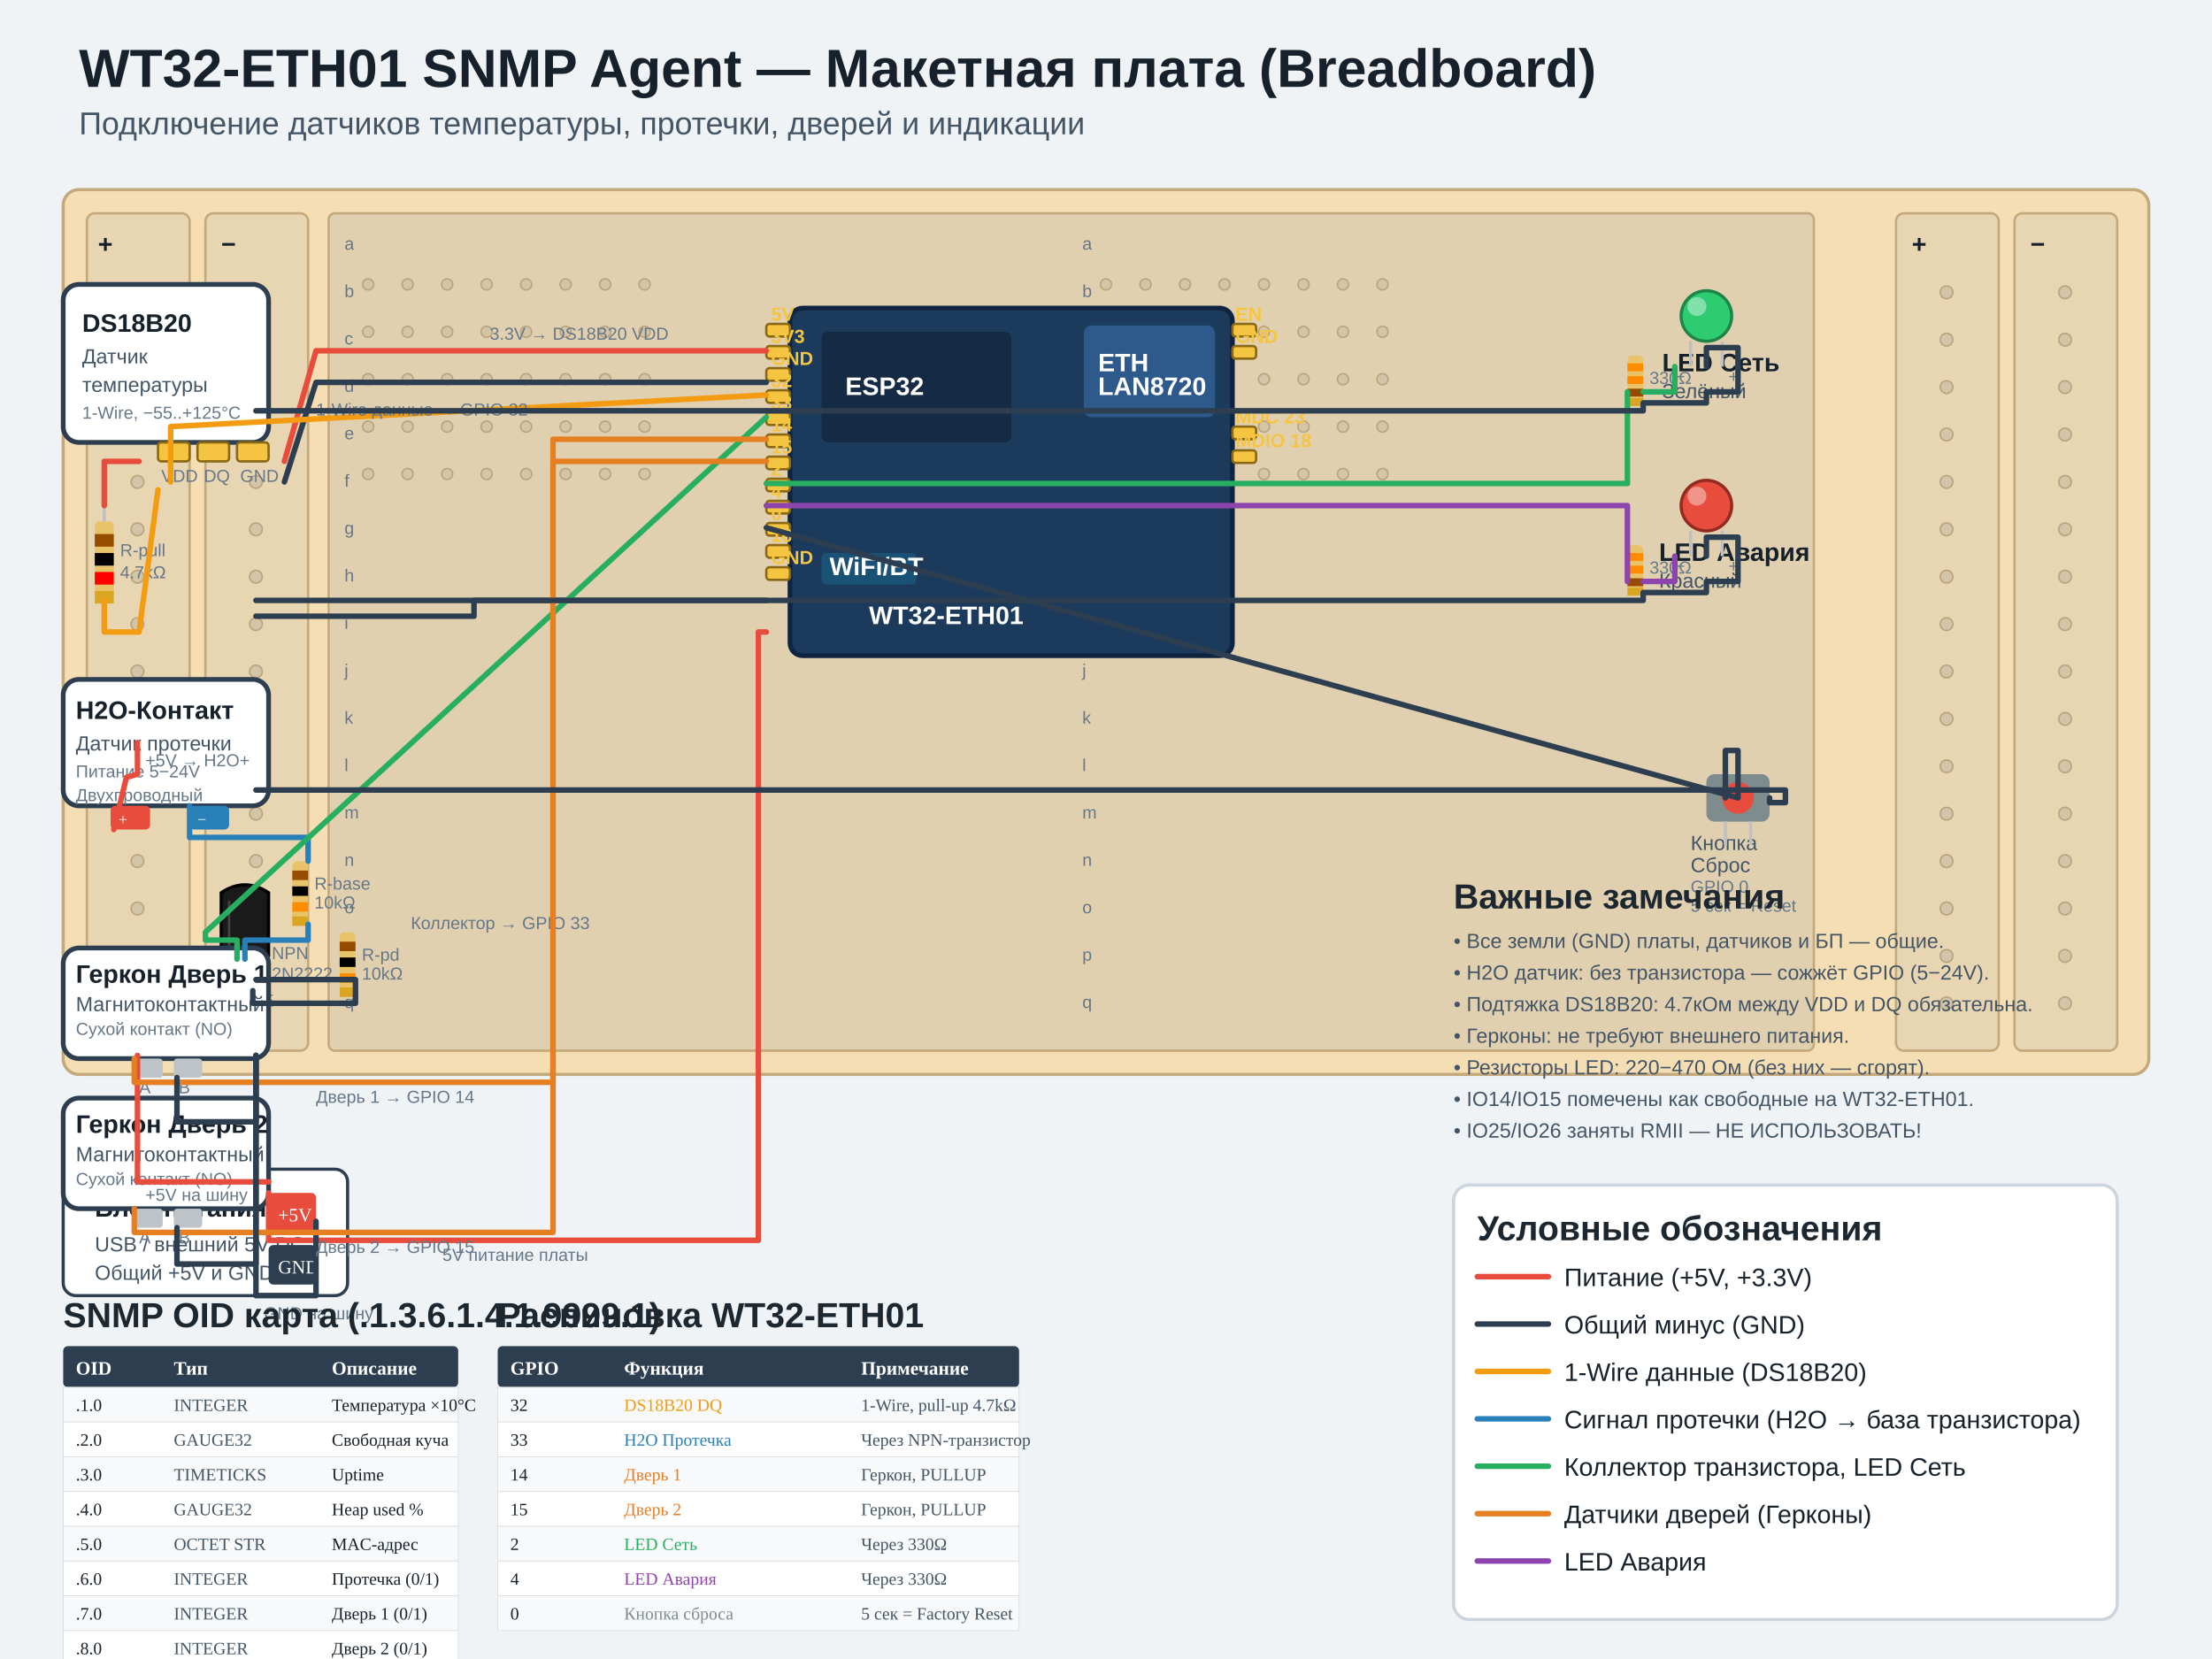
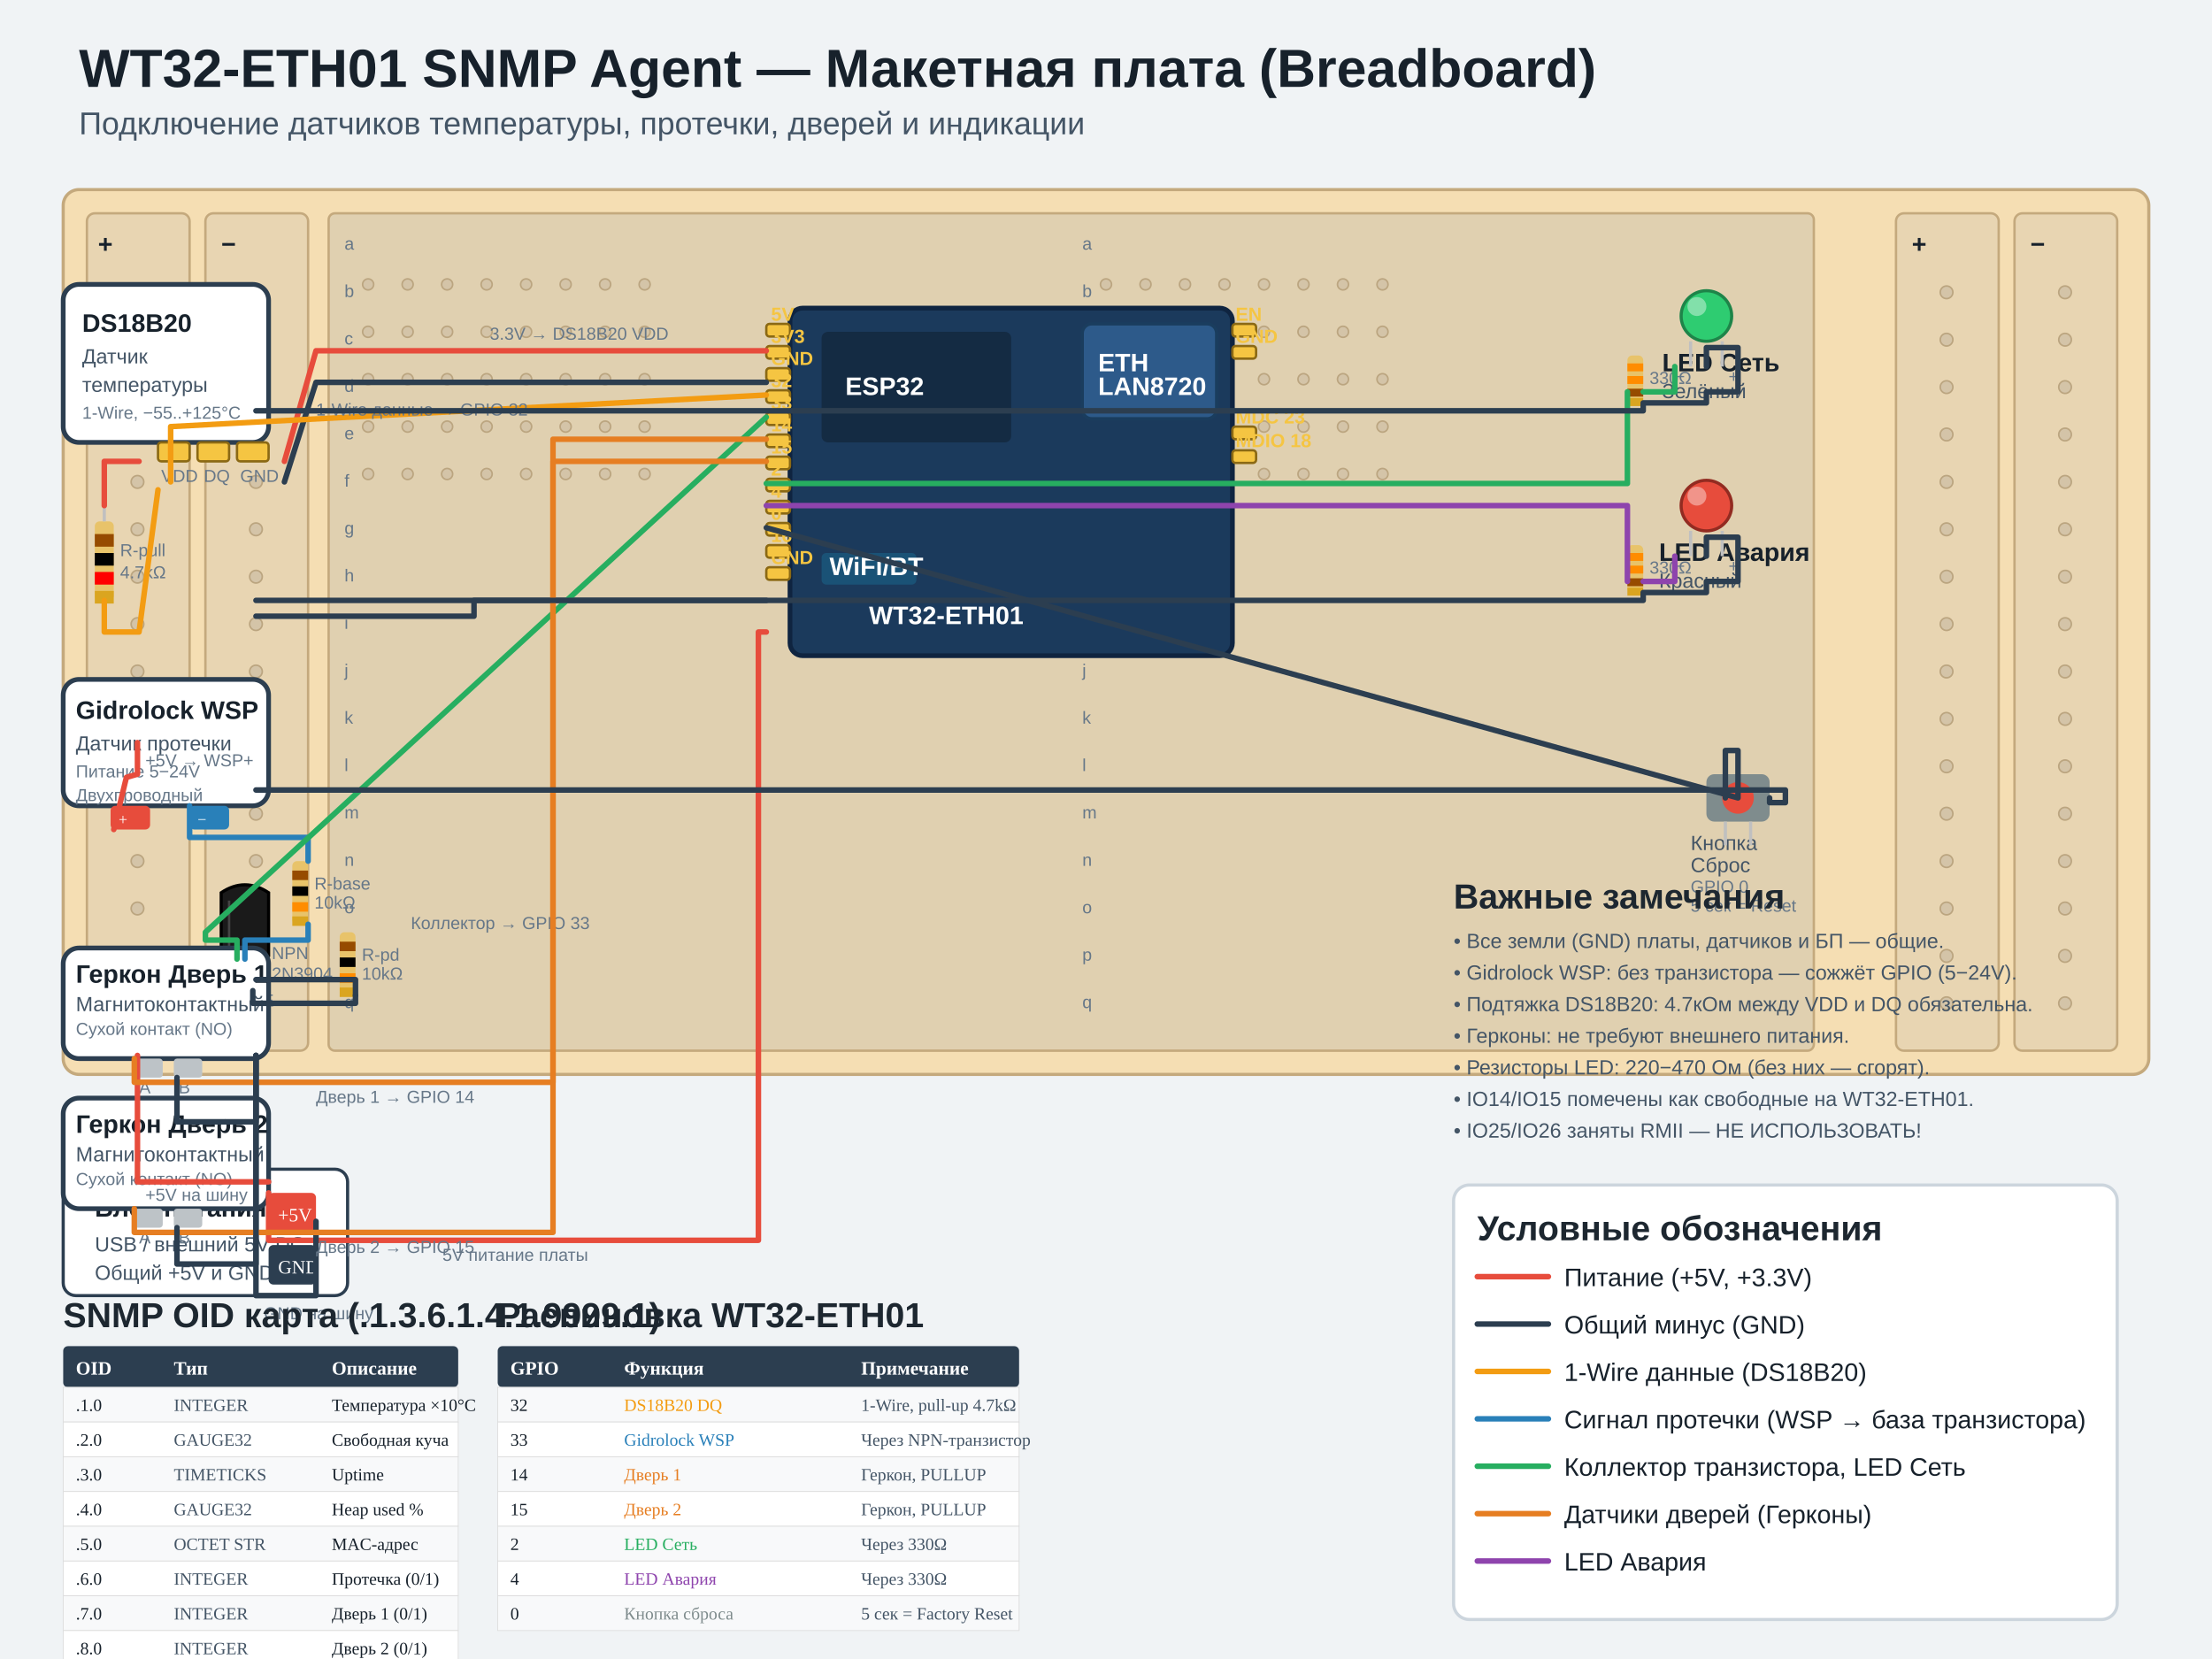
<svg xmlns="http://www.w3.org/2000/svg" width="1400" height="1050" viewBox="0 0 1400 1050">
  <defs>
    <style>
      .bg { fill: #f0f3f5; }
      .title { font: bold 34px Arial, sans-serif; fill: #17212b; }
      .subtitle { font: 20px Arial, sans-serif; fill: #445566; }
      .section-title { font: bold 22px Arial, sans-serif; fill: #1d2730; }

      /* Breadboard */
      .bb-base { fill: #f5deb3; stroke: #c4a97d; stroke-width: 2; }
      .bb-power-rail { fill: #e8d5b2; stroke: #c4a97d; stroke-width: 1.5; }
      .bb-row { fill: #f0e4c8; stroke: #ddd; stroke-width: 0.5; }
      .bb-hole { fill: #d4c4a8; stroke: #bba580; stroke-width: 1; }
      .bb-groove { fill: #e0d0b0; stroke: #c4a97d; stroke-width: 1.5; }

      /* Module WT32-ETH01 */
      .module-body { fill: #1b3a5c; stroke: #0f2440; stroke-width: 3; rx: 8; }
      .module-eth { fill: #2d5a8a; stroke: #1a3d5e; stroke-width: 2; }
      .module-pin { fill: #f5c542; stroke: #8b6914; stroke-width: 1.5; }
      .module-pin-label { font: bold 12px Arial, sans-serif; fill: #f5c542; }
      .module-label { font: bold 16px Arial, sans-serif; fill: #ffffff; }

      /* Components */
      .comp-body { fill: #2c3e50; stroke: #1a252f; stroke-width: 2.5; }
      .comp-body-blue { fill: #2471a3; stroke: #1a5276; stroke-width: 2.5; }
      .comp-body-green { fill: #1e8449; stroke: #145a32; stroke-width: 2.5; }
      .comp-body-red { fill: #922b21; stroke: #641e16; stroke-width: 2.5; }
      .comp-body-purple { fill: #6c3483; stroke: #4a235a; stroke-width: 2.5; }
      .comp-pin { fill: #f5c542; stroke: #8b6914; stroke-width: 1.5; }
      .comp-lead { fill: #c0c0c0; stroke: #808080; stroke-width: 1.5; }

      /* Sensors */
      .sensor-body { fill: #ffffff; stroke: #2c3e50; stroke-width: 3; }
      .sensor-term { fill: #bdc3c7; stroke: #7f8c8d; stroke-width: 2; }

      /* Transistor */
      .trans-body { fill: #1a1a1a; stroke: #000; stroke-width: 2; }

      /* Resistors */
      .res-body { fill: #e8c36a; stroke: #b8943a; stroke-width: 2; }
      .res-band1 { fill: #964b00; }
      .res-band2 { fill: #000000; }
      .res-band3 { fill: #ff0000; }
      .res-band-gold { fill: #daa520; }

      /* LEDs */
      .led-red { fill: #e74c3c; stroke: #922b21; stroke-width: 2; }
      .led-green { fill: #2ecc71; stroke: #1e8449; stroke-width: 2; }
      .led-on { fill: #ffffff; opacity: 0.4; }

      /* Wires - colors */
      .w-red { fill: none; stroke: #e74c3c; stroke-width: 3.5; stroke-linecap: round; stroke-linejoin: round; }
      .w-black { fill: none; stroke: #2c3e50; stroke-width: 3.5; stroke-linecap: round; stroke-linejoin: round; }
      .w-yellow { fill: none; stroke: #f39c12; stroke-width: 3.5; stroke-linecap: round; stroke-linejoin: round; }
      .w-blue { fill: none; stroke: #2980b9; stroke-width: 3.5; stroke-linecap: round; stroke-linejoin: round; }
      .w-green { fill: none; stroke: #27ae60; stroke-width: 3.5; stroke-linecap: round; stroke-linejoin: round; }
      .w-orange { fill: none; stroke: #e67e22; stroke-width: 3.5; stroke-linecap: round; stroke-linejoin: round; }
      .w-purple { fill: none; stroke: #8e44ad; stroke-width: 3.5; stroke-linecap: round; stroke-linejoin: round; }

      /* Labels */
      .lbl { font: 16px Arial, sans-serif; fill: #17212b; }
      .lbl-bold { font: bold 16px Arial, sans-serif; fill: #17212b; }
      .lbl-small { font: 13px Arial, sans-serif; fill: #445566; }
      .lbl-tiny { font: 11px Arial, sans-serif; fill: #667788; }

      /* Legend */
      .legend-box { fill: #ffffff; stroke: #ccd5dd; stroke-width: 2; }
      .legend-wire { fill: none; stroke-width: 3.5; stroke-linecap: round; }

      /* Connector terminal blocks */
      .term-block { fill: #2ecc71; stroke: #1e8449; stroke-width: 2; }
      .term-block-blue { fill: #3498db; stroke: #1a5276; stroke-width: 2; }
    </style>
    <marker id="arrow-red" markerWidth="8" markerHeight="6" refX="8" refY="3" orient="auto">
      <polygon points="0 0, 8 3, 0 6" fill="#e74c3c" />
    </marker>
  </defs>
  <rect class="bg" x="0" y="0" width="1400" height="1050" />
  <text class="title" x="50" y="55">WT32-ETH01 SNMP Agent — Макетная плата (Breadboard)</text>
  <text class="subtitle" x="50" y="85">Подключение датчиков температуры, протечки, дверей и индикации</text>
  <g id="breadboard">
    <rect class="bb-base" x="40" y="120" width="1320" height="560" rx="10" />
    <rect class="bb-power-rail" x="55" y="135" width="65" height="530" rx="5" />
    <text class="lbl-bold" x="62" y="160" fill="#e74c3c">+</text>
    <circle class="bb-hole" cx="87" cy="185" r="4" />
    <circle class="bb-hole" cx="87" cy="215" r="4" />
    <circle class="bb-hole" cx="87" cy="245" r="4" />
    <circle class="bb-hole" cx="87" cy="275" r="4" />
    <circle class="bb-hole" cx="87" cy="305" r="4" />
    <circle class="bb-hole" cx="87" cy="335" r="4" />
    <circle class="bb-hole" cx="87" cy="365" r="4" />
    <circle class="bb-hole" cx="87" cy="395" r="4" />
    <circle class="bb-hole" cx="87" cy="425" r="4" />
    <circle class="bb-hole" cx="87" cy="455" r="4" />
    <circle class="bb-hole" cx="87" cy="485" r="4" />
    <circle class="bb-hole" cx="87" cy="515" r="4" />
    <circle class="bb-hole" cx="87" cy="545" r="4" />
    <circle class="bb-hole" cx="87" cy="575" r="4" />
    <circle class="bb-hole" cx="87" cy="605" r="4" />
    <circle class="bb-hole" cx="87" cy="635" r="4" />
    <rect class="bb-power-rail" x="130" y="135" width="65" height="530" rx="5" />
    <text class="lbl-bold" x="140" y="160" fill="#2c3e50">−</text>
    <circle class="bb-hole" cx="162" cy="185" r="4" />
    <circle class="bb-hole" cx="162" cy="215" r="4" />
    <circle class="bb-hole" cx="162" cy="245" r="4" />
    <circle class="bb-hole" cx="162" cy="275" r="4" />
    <circle class="bb-hole" cx="162" cy="305" r="4" />
    <circle class="bb-hole" cx="162" cy="335" r="4" />
    <circle class="bb-hole" cx="162" cy="365" r="4" />
    <circle class="bb-hole" cx="162" cy="395" r="4" />
    <circle class="bb-hole" cx="162" cy="425" r="4" />
    <circle class="bb-hole" cx="162" cy="455" r="4" />
    <circle class="bb-hole" cx="162" cy="485" r="4" />
    <circle class="bb-hole" cx="162" cy="515" r="4" />
    <circle class="bb-hole" cx="162" cy="545" r="4" />
    <circle class="bb-hole" cx="162" cy="575" r="4" />
    <circle class="bb-hole" cx="162" cy="605" r="4" />
    <circle class="bb-hole" cx="162" cy="635" r="4" />
    <rect class="bb-groove" x="208" y="135" width="940" height="530" rx="4" />
    <g id="rows-left">
      <text class="lbl-tiny" x="218" y="158">a</text>
      <text class="lbl-tiny" x="218" y="188">b</text>
      <text class="lbl-tiny" x="218" y="218">c</text>
      <text class="lbl-tiny" x="218" y="248">d</text>
      <text class="lbl-tiny" x="218" y="278">e</text>
      <text class="lbl-tiny" x="218" y="308">f</text>
      <text class="lbl-tiny" x="218" y="338">g</text>
      <text class="lbl-tiny" x="218" y="368">h</text>
      <text class="lbl-tiny" x="218" y="398">i</text>
      <text class="lbl-tiny" x="218" y="428">j</text>
      <text class="lbl-tiny" x="218" y="458">k</text>
      <text class="lbl-tiny" x="218" y="488">l</text>
      <text class="lbl-tiny" x="218" y="518">m</text>
      <text class="lbl-tiny" x="218" y="548">n</text>
      <text class="lbl-tiny" x="218" y="578">o</text>
      <text class="lbl-tiny" x="218" y="608">p</text>
      <text class="lbl-tiny" x="218" y="638">q</text>
      <g id="holes-left">
        <circle class="bb-hole" cx="233" cy="180" r="3.5" />
        <circle class="bb-hole" cx="233" cy="210" r="3.5" />
        <circle class="bb-hole" cx="233" cy="240" r="3.5" />
        <circle class="bb-hole" cx="233" cy="270" r="3.5" />
        <circle class="bb-hole" cx="233" cy="300" r="3.5" />
        <circle class="bb-hole" cx="258" cy="180" r="3.5" />
        <circle class="bb-hole" cx="258" cy="210" r="3.5" />
        <circle class="bb-hole" cx="258" cy="240" r="3.5" />
        <circle class="bb-hole" cx="258" cy="270" r="3.5" />
        <circle class="bb-hole" cx="258" cy="300" r="3.5" />
        <circle class="bb-hole" cx="283" cy="180" r="3.5" />
        <circle class="bb-hole" cx="283" cy="210" r="3.5" />
        <circle class="bb-hole" cx="283" cy="240" r="3.5" />
        <circle class="bb-hole" cx="283" cy="270" r="3.5" />
        <circle class="bb-hole" cx="283" cy="300" r="3.5" />
        <circle class="bb-hole" cx="308" cy="180" r="3.5" />
        <circle class="bb-hole" cx="308" cy="210" r="3.5" />
        <circle class="bb-hole" cx="308" cy="240" r="3.5" />
        <circle class="bb-hole" cx="308" cy="270" r="3.5" />
        <circle class="bb-hole" cx="308" cy="300" r="3.5" />
        <circle class="bb-hole" cx="333" cy="180" r="3.5" />
        <circle class="bb-hole" cx="333" cy="210" r="3.5" />
        <circle class="bb-hole" cx="333" cy="240" r="3.5" />
        <circle class="bb-hole" cx="333" cy="270" r="3.5" />
        <circle class="bb-hole" cx="333" cy="300" r="3.5" />
        <circle class="bb-hole" cx="358" cy="180" r="3.5" />
        <circle class="bb-hole" cx="358" cy="210" r="3.5" />
        <circle class="bb-hole" cx="358" cy="240" r="3.5" />
        <circle class="bb-hole" cx="358" cy="270" r="3.5" />
        <circle class="bb-hole" cx="358" cy="300" r="3.5" />
        <circle class="bb-hole" cx="383" cy="180" r="3.5" />
        <circle class="bb-hole" cx="383" cy="210" r="3.5" />
        <circle class="bb-hole" cx="383" cy="240" r="3.5" />
        <circle class="bb-hole" cx="383" cy="270" r="3.5" />
        <circle class="bb-hole" cx="383" cy="300" r="3.5" />
        <circle class="bb-hole" cx="408" cy="180" r="3.5" />
        <circle class="bb-hole" cx="408" cy="210" r="3.5" />
        <circle class="bb-hole" cx="408" cy="240" r="3.5" />
        <circle class="bb-hole" cx="408" cy="270" r="3.5" />
        <circle class="bb-hole" cx="408" cy="300" r="3.5" />
      </g>
    </g>
    <g id="rows-right">
      <text class="lbl-tiny" x="685" y="158">a</text>
      <text class="lbl-tiny" x="685" y="188">b</text>
      <text class="lbl-tiny" x="685" y="218">c</text>
      <text class="lbl-tiny" x="685" y="248">d</text>
      <text class="lbl-tiny" x="685" y="278">e</text>
      <text class="lbl-tiny" x="685" y="308">f</text>
      <text class="lbl-tiny" x="685" y="338">g</text>
      <text class="lbl-tiny" x="685" y="368">h</text>
      <text class="lbl-tiny" x="685" y="398">i</text>
      <text class="lbl-tiny" x="685" y="428">j</text>
      <text class="lbl-tiny" x="685" y="458">k</text>
      <text class="lbl-tiny" x="685" y="488">l</text>
      <text class="lbl-tiny" x="685" y="518">m</text>
      <text class="lbl-tiny" x="685" y="548">n</text>
      <text class="lbl-tiny" x="685" y="578">o</text>
      <text class="lbl-tiny" x="685" y="608">p</text>
      <text class="lbl-tiny" x="685" y="638">q</text>
      <g id="holes-right">
        <circle class="bb-hole" cx="700" cy="180" r="3.5" />
        <circle class="bb-hole" cx="700" cy="210" r="3.5" />
        <circle class="bb-hole" cx="700" cy="240" r="3.5" />
        <circle class="bb-hole" cx="700" cy="270" r="3.5" />
        <circle class="bb-hole" cx="700" cy="300" r="3.5" />
        <circle class="bb-hole" cx="725" cy="180" r="3.5" />
        <circle class="bb-hole" cx="725" cy="210" r="3.5" />
        <circle class="bb-hole" cx="725" cy="240" r="3.5" />
        <circle class="bb-hole" cx="725" cy="270" r="3.5" />
        <circle class="bb-hole" cx="725" cy="300" r="3.5" />
        <circle class="bb-hole" cx="750" cy="180" r="3.5" />
        <circle class="bb-hole" cx="750" cy="210" r="3.5" />
        <circle class="bb-hole" cx="750" cy="240" r="3.5" />
        <circle class="bb-hole" cx="750" cy="270" r="3.5" />
        <circle class="bb-hole" cx="750" cy="300" r="3.5" />
        <circle class="bb-hole" cx="775" cy="180" r="3.5" />
        <circle class="bb-hole" cx="775" cy="210" r="3.5" />
        <circle class="bb-hole" cx="775" cy="240" r="3.5" />
        <circle class="bb-hole" cx="775" cy="270" r="3.5" />
        <circle class="bb-hole" cx="775" cy="300" r="3.5" />
        <circle class="bb-hole" cx="800" cy="180" r="3.5" />
        <circle class="bb-hole" cx="800" cy="210" r="3.5" />
        <circle class="bb-hole" cx="800" cy="240" r="3.5" />
        <circle class="bb-hole" cx="800" cy="270" r="3.5" />
        <circle class="bb-hole" cx="800" cy="300" r="3.5" />
        <circle class="bb-hole" cx="825" cy="180" r="3.5" />
        <circle class="bb-hole" cx="825" cy="210" r="3.5" />
        <circle class="bb-hole" cx="825" cy="240" r="3.5" />
        <circle class="bb-hole" cx="825" cy="270" r="3.5" />
        <circle class="bb-hole" cx="825" cy="300" r="3.5" />
        <circle class="bb-hole" cx="850" cy="180" r="3.5" />
        <circle class="bb-hole" cx="850" cy="210" r="3.5" />
        <circle class="bb-hole" cx="850" cy="240" r="3.5" />
        <circle class="bb-hole" cx="850" cy="270" r="3.5" />
        <circle class="bb-hole" cx="850" cy="300" r="3.5" />
        <circle class="bb-hole" cx="875" cy="180" r="3.5" />
        <circle class="bb-hole" cx="875" cy="210" r="3.5" />
        <circle class="bb-hole" cx="875" cy="240" r="3.5" />
        <circle class="bb-hole" cx="875" cy="270" r="3.5" />
        <circle class="bb-hole" cx="875" cy="300" r="3.5" />
      </g>
    </g>
    <rect class="bb-power-rail" x="1200" y="135" width="65" height="530" rx="5" />
    <text class="lbl-bold" x="1210" y="160" fill="#e74c3c">+</text>
    <circle class="bb-hole" cx="1232" cy="185" r="4" />
    <circle class="bb-hole" cx="1232" cy="215" r="4" />
    <circle class="bb-hole" cx="1232" cy="245" r="4" />
    <circle class="bb-hole" cx="1232" cy="275" r="4" />
    <circle class="bb-hole" cx="1232" cy="305" r="4" />
    <circle class="bb-hole" cx="1232" cy="335" r="4" />
    <circle class="bb-hole" cx="1232" cy="365" r="4" />
    <circle class="bb-hole" cx="1232" cy="395" r="4" />
    <circle class="bb-hole" cx="1232" cy="425" r="4" />
    <circle class="bb-hole" cx="1232" cy="455" r="4" />
    <circle class="bb-hole" cx="1232" cy="485" r="4" />
    <circle class="bb-hole" cx="1232" cy="515" r="4" />
    <circle class="bb-hole" cx="1232" cy="545" r="4" />
    <circle class="bb-hole" cx="1232" cy="575" r="4" />
    <circle class="bb-hole" cx="1232" cy="605" r="4" />
    <circle class="bb-hole" cx="1232" cy="635" r="4" />
    <rect class="bb-power-rail" x="1275" y="135" width="65" height="530" rx="5" />
    <text class="lbl-bold" x="1285" y="160" fill="#2c3e50">−</text>
    <circle class="bb-hole" cx="1307" cy="185" r="4" />
    <circle class="bb-hole" cx="1307" cy="215" r="4" />
    <circle class="bb-hole" cx="1307" cy="245" r="4" />
    <circle class="bb-hole" cx="1307" cy="275" r="4" />
    <circle class="bb-hole" cx="1307" cy="305" r="4" />
    <circle class="bb-hole" cx="1307" cy="335" r="4" />
    <circle class="bb-hole" cx="1307" cy="365" r="4" />
    <circle class="bb-hole" cx="1307" cy="395" r="4" />
    <circle class="bb-hole" cx="1307" cy="425" r="4" />
    <circle class="bb-hole" cx="1307" cy="455" r="4" />
    <circle class="bb-hole" cx="1307" cy="485" r="4" />
    <circle class="bb-hole" cx="1307" cy="515" r="4" />
    <circle class="bb-hole" cx="1307" cy="545" r="4" />
    <circle class="bb-hole" cx="1307" cy="575" r="4" />
    <circle class="bb-hole" cx="1307" cy="605" r="4" />
    <circle class="bb-hole" cx="1307" cy="635" r="4" />
  </g>
  <g id="wt32-module" transform="translate(500, 195)">
    <rect class="module-body" x="0" y="0" width="280" height="220" rx="10" />
    <rect class="module-eth" x="185" y="10" width="85" height="60" rx="6" />
    <text class="module-label" font-size="10" x="195" y="40">ETH</text>
    <text class="module-label" font-size="10" x="195" y="55">LAN8720</text>
    <rect fill="#0d1b2a" x="20" y="15" width="120" height="70" rx="4" opacity="0.5" />
    <text class="module-label" font-size="12" x="35" y="55">ESP32</text>
    <g id="pins-left">
      <rect class="module-pin" x="-15" y="10" width="15" height="8" rx="2" />
      <text class="module-pin-label" x="-12" y="8" font-size="8">5V</text>
      <rect class="module-pin" x="-15" y="24" width="15" height="8" rx="2" />
      <text class="module-pin-label" x="-12" y="22" font-size="8">3V3</text>
      <rect class="module-pin" x="-15" y="38" width="15" height="8" rx="2" />
      <text class="module-pin-label" x="-12" y="36" font-size="8">GND</text>
      <rect class="module-pin" x="-15" y="52" width="15" height="8" rx="2" />
      <text class="module-pin-label" x="-12" y="50" font-size="8">32</text>
      <rect class="module-pin" x="-15" y="66" width="15" height="8" rx="2" />
      <text class="module-pin-label" x="-12" y="64" font-size="8">33</text>
      <rect class="module-pin" x="-15" y="80" width="15" height="8" rx="2" />
      <text class="module-pin-label" x="-12" y="78" font-size="8">14</text>
      <rect class="module-pin" x="-15" y="94" width="15" height="8" rx="2" />
      <text class="module-pin-label" x="-12" y="92" font-size="8">15</text>
      <rect class="module-pin" x="-15" y="108" width="15" height="8" rx="2" />
      <text class="module-pin-label" x="-12" y="106" font-size="8">2</text>
      <rect class="module-pin" x="-15" y="122" width="15" height="8" rx="2" />
      <text class="module-pin-label" x="-12" y="120" font-size="8">4</text>
      <rect class="module-pin" x="-15" y="136" width="15" height="8" rx="2" />
      <text class="module-pin-label" x="-12" y="134" font-size="8">0</text>
      <rect class="module-pin" x="-15" y="150" width="15" height="8" rx="2" />
      <text class="module-pin-label" x="-12" y="148" font-size="8">16</text>
      <rect class="module-pin" x="-15" y="164" width="15" height="8" rx="2" />
      <text class="module-pin-label" x="-12" y="162" font-size="8">GND</text>
    </g>
    <g id="pins-right">
      <rect class="module-pin" x="280" y="10" width="15" height="8" rx="2" />
      <text class="module-pin-label" x="282" y="8" font-size="8">EN</text>
      <rect class="module-pin" x="280" y="24" width="15" height="8" rx="2" />
      <text class="module-pin-label" x="282" y="22" font-size="8">GND</text>
      <rect class="module-pin" x="280" y="75" width="15" height="8" rx="2" />
      <text class="module-pin-label" x="282" y="73" font-size="8">MDC 23</text>
      <rect class="module-pin" x="280" y="90" width="15" height="8" rx="2" />
      <text class="module-pin-label" x="282" y="88" font-size="8">MDIO 18</text>
    </g>
    <rect fill="#1a5276" x="20" y="155" width="60" height="20" rx="3" />
    <text class="module-label" font-size="9" x="25" y="169">WiFi/BT</text>
    <text class="module-label" font-size="18" x="50" y="200">WT32-ETH01</text>
  </g>
  <g id="power" transform="translate(40, 740)">
    <rect fill="#ffffff" stroke="#2c3e50" stroke-width="2" x="0" y="0" width="180" height="80" rx="8" />
    <text class="lbl-bold" x="20" y="30">Блок питания 5V</text>
    <text class="lbl-small" x="20" y="52">USB / внешний 5V DC</text>
    <text class="lbl-small" x="20" y="70">Общий +5V и GND</text>
    <rect fill="#e74c3c" x="130" y="15" width="30" height="25" rx="3" />
    <text fill="#fff" font-size="12" x="136" y="33">+5V</text>
    <rect fill="#2c3e50" x="130" y="48" width="30" height="25" rx="3" />
    <text fill="#fff" font-size="12" x="136" y="66">GND</text>
  </g>
  <g id="ds18b20" transform="translate(40, 180)">
    <rect class="sensor-body" x="0" y="0" width="130" height="100" rx="10" />
    <text class="lbl-bold" x="12" y="30">DS18B20</text>
    <text class="lbl-small" x="12" y="50">Датчик</text>
    <text class="lbl-small" x="12" y="68">температуры</text>
    <text class="lbl-tiny" x="12" y="85">1-Wire, −55..+125°C</text>
    <rect class="comp-pin" x="60" y="100" width="20" height="12" rx="2" />
    <rect class="comp-pin" x="85" y="100" width="20" height="12" rx="2" />
    <rect class="comp-pin" x="110" y="100" width="20" height="12" rx="2" />
    <text class="lbl-tiny" x="62" y="125">VDD</text>
    <text class="lbl-tiny" x="89" y="125">DQ</text>
    <text class="lbl-tiny" x="112" y="125">GND</text>
  </g>
  <g id="r-pullup" transform="translate(60, 330)">
    <rect fill="#e8c36a" x="0" y="0" width="12" height="50" rx="3" />
    <rect fill="#964b00" x="0" y="8" width="12" height="8" />
    <rect fill="#000000" x="0" y="20" width="12" height="8" />
    <rect fill="#ff0000" x="0" y="32" width="12" height="8" />
    <rect fill="#daa520" x="0" y="44" width="12" height="8" />
    <text class="lbl-tiny" x="16" y="22">R-pull</text>
    <text class="lbl-tiny" x="16" y="36">4.7kΩ</text>
    <line x1="6" y1="-10" x2="6" y2="0" stroke="#c0c0c0" stroke-width="2" />
    <line x1="6" y1="50" x2="6" y2="60" stroke="#c0c0c0" stroke-width="2" />
  </g>
  <g id="h2o-sensor" transform="translate(40, 430)">
    <rect class="sensor-body" x="0" y="0" width="130" height="80" rx="10" />
-     <text class="lbl-bold" x="8" y="25">H2O-Контакт</text>
+     <text class="lbl-bold" x="8" y="25">Gidrolock WSP</text>
    <text class="lbl-small" x="8" y="45">Датчик протечки</text>
    <text class="lbl-tiny" x="8" y="62">Питание 5−24V</text>
    <text class="lbl-tiny" x="8" y="77">Двухпроводный</text>
    <rect fill="#e74c3c" x="30" y="80" width="25" height="15" rx="3" />
    <text fill="#fff" font-size="10" x="35" y="92">+</text>
    <rect fill="#2980b9" x="80" y="80" width="25" height="15" rx="3" />
    <text fill="#fff" font-size="10" x="85" y="92">−</text>
  </g>
  <g id="transistor" transform="translate(140, 565)">
    <path d="M0,0 Q15,-10 30,0 L30,40 Q15,50 0,40 Z" fill="#1a1a1a" stroke="#000" stroke-width="2" />
    <line x1="5" y1="5" x2="5" y2="35" stroke="#444" stroke-width="1.5" />
    <line x1="10" y1="40" x2="10" y2="62" stroke="#c0c0c0" stroke-width="2.5" />
    <line x1="15" y1="40" x2="15" y2="62" stroke="#c0c0c0" stroke-width="2.5" />
    <line x1="20" y1="40" x2="20" y2="62" stroke="#c0c0c0" stroke-width="2.5" />
    <text class="lbl-tiny" x="-2" y="72">C</text>
    <text class="lbl-tiny" x="12" y="72">B</text>
    <text class="lbl-tiny" x="26" y="72">E</text>
    <text class="lbl-tiny" x="32" y="42">NPN</text>
-     <text class="lbl-tiny" x="32" y="55">2N2222</text>
+     <text class="lbl-tiny" x="32" y="55">2N3904</text>
  </g>
  <g id="r-base" transform="translate(185, 545)">
    <rect fill="#e8c36a" x="0" y="0" width="10" height="40" rx="3" />
    <rect fill="#964b00" x="0" y="6" width="10" height="6" />
    <rect fill="#000000" x="0" y="16" width="10" height="6" />
    <rect fill="#ff8c00" x="0" y="26" width="10" height="6" />
    <rect fill="#daa520" x="0" y="35" width="10" height="6" />
    <text class="lbl-tiny" x="14" y="18">R-base</text>
    <text class="lbl-tiny" x="14" y="30">10kΩ</text>
  </g>
  <g id="r-pd" transform="translate(215, 590)">
    <rect fill="#e8c36a" x="0" y="0" width="10" height="40" rx="3" />
    <rect fill="#964b00" x="0" y="6" width="10" height="6" />
    <rect fill="#000000" x="0" y="16" width="10" height="6" />
    <rect fill="#ff8c00" x="0" y="26" width="10" height="6" />
    <rect fill="#daa520" x="0" y="35" width="10" height="6" />
    <text class="lbl-tiny" x="14" y="18">R-pd</text>
    <text class="lbl-tiny" x="14" y="30">10kΩ</text>
  </g>
  <g id="door1" transform="translate(40, 600)">
    <rect class="sensor-body" x="0" y="0" width="130" height="70" rx="10" />
    <text class="lbl-bold" x="8" y="22">Геркон Дверь 1</text>
    <text class="lbl-small" x="8" y="40">Магнитоконтактный</text>
    <text class="lbl-tiny" x="8" y="55">Сухой контакт (NO)</text>
    <rect fill="#bdc3c7" x="45" y="70" width="18" height="12" rx="2" />
    <rect fill="#bdc3c7" x="70" y="70" width="18" height="12" rx="2" />
    <text class="lbl-tiny" x="48" y="92">A</text>
    <text class="lbl-tiny" x="73" y="92">B</text>
  </g>
  <g id="door2" transform="translate(40, 695)">
    <rect class="sensor-body" x="0" y="0" width="130" height="70" rx="10" />
    <text class="lbl-bold" x="8" y="22">Геркон Дверь 2</text>
    <text class="lbl-small" x="8" y="40">Магнитоконтактный</text>
    <text class="lbl-tiny" x="8" y="55">Сухой контакт (NO)</text>
    <rect fill="#bdc3c7" x="45" y="70" width="18" height="12" rx="2" />
    <rect fill="#bdc3c7" x="70" y="70" width="18" height="12" rx="2" />
    <text class="lbl-tiny" x="48" y="92">A</text>
    <text class="lbl-tiny" x="73" y="92">B</text>
  </g>
  <g id="led-net" transform="translate(1060, 180)">
    <circle class="led-green" cx="20" cy="20" r="16" />
    <circle class="led-on" cx="14" cy="14" r="6" />
    <text class="lbl-bold" x="-8" y="55">LED Сеть</text>
    <text class="lbl-small" x="-8" y="72">Зелёный</text>
    <line x1="10" y1="36" x2="10" y2="52" stroke="#c0c0c0" stroke-width="2" />
    <line x1="30" y1="36" x2="30" y2="52" stroke="#c0c0c0" stroke-width="2" />
    <text class="lbl-tiny" x="0" y="62">−</text>
    <text class="lbl-tiny" x="34" y="62">+</text>
  </g>
  <g id="r-net" transform="translate(1030, 225)">
    <rect fill="#e8c36a" x="0" y="0" width="10" height="30" rx="3" />
    <rect fill="#ff8c00" x="0" y="5" width="10" height="5" />
    <rect fill="#ff8c00" x="0" y="13" width="10" height="5" />
    <rect fill="#964b00" x="0" y="21" width="10" height="5" />
    <rect fill="#daa520" x="0" y="27" width="10" height="5" />
    <text class="lbl-tiny" x="14" y="18">330Ω</text>
  </g>
  <g id="led-alarm" transform="translate(1060, 300)">
    <circle class="led-red" cx="20" cy="20" r="16" />
    <circle class="led-on" cx="14" cy="14" r="6" />
    <text class="lbl-bold" x="-10" y="55">LED Авария</text>
    <text class="lbl-small" x="-10" y="72">Красный</text>
    <line x1="10" y1="36" x2="10" y2="52" stroke="#c0c0c0" stroke-width="2" />
    <line x1="30" y1="36" x2="30" y2="52" stroke="#c0c0c0" stroke-width="2" />
    <text class="lbl-tiny" x="0" y="62">−</text>
    <text class="lbl-tiny" x="34" y="62">+</text>
  </g>
  <g id="r-alarm" transform="translate(1030, 345)">
    <rect fill="#e8c36a" x="0" y="0" width="10" height="30" rx="3" />
    <rect fill="#ff8c00" x="0" y="5" width="10" height="5" />
    <rect fill="#ff8c00" x="0" y="13" width="10" height="5" />
    <rect fill="#964b00" x="0" y="21" width="10" height="5" />
    <rect fill="#daa520" x="0" y="27" width="10" height="5" />
    <text class="lbl-tiny" x="14" y="18">330Ω</text>
  </g>
  <g id="reset-btn" transform="translate(1080, 490)">
    <rect fill="#7f8c8d" x="0" y="0" width="40" height="30" rx="5" />
    <circle fill="#e74c3c" cx="20" cy="15" r="10" />
    <text class="lbl-small" x="-10" y="48">Кнопка</text>
    <text class="lbl-small" x="-10" y="62">Сброс</text>
    <text class="lbl-tiny" x="-10" y="75">GPIO 0</text>
    <text class="lbl-tiny" x="-10" y="87">5 сек = Reset</text>
    <line x1="12" y1="30" x2="12" y2="45" stroke="#c0c0c0" stroke-width="2" />
    <line x1="28" y1="30" x2="28" y2="45" stroke="#c0c0c0" stroke-width="2" />
  </g>
  <path class="w-red" d="M170,755 L170,785 L480,785 L480,400 L485,400" />
  <text class="lbl-tiny" fill="#e74c3c" x="280" y="798">5V питание платы</text>
  <path class="w-red" d="M170,748 L87,748 L87,668" />
  <text class="lbl-tiny" fill="#e74c3c" x="92" y="760">+5V на шину</text>
  <path class="w-black" d="M200,773 L200,820 L162,820 L162,668" />
  <text class="lbl-tiny" fill="#2c3e50" x="167" y="835">GND на шину</text>
  <path class="w-black" d="M162,390 L300,390 L300,380 L485,380" />
  <path class="w-red" d="M485,222 L400,222 L350,222 L300,222 L200,222 L180,292" />
  <text class="lbl-tiny" fill="#e74c3c" x="310" y="215">3.3V → DS18B20 VDD</text>
  <path class="w-black" d="M485,242 L460,242 L350,242 L300,242 L200,242 L180,305" />
  <path class="w-yellow" d="M108,305 L108,270 L485,250" />
  <text class="lbl-tiny" fill="#f39c12" x="200" y="263">1-Wire данные → GPIO 32</text>
  <path class="w-red" d="M66,320 L66,292 L88,292" />
  <path class="w-yellow" d="M66,380 L66,400 L88,400 L100,310" />
  <path class="w-red" d="M87,470 L87,490 L80,492 L72,525" />
-   <text class="lbl-tiny" fill="#e74c3c" x="92" y="485">+5V → H2O+</text>
+   <text class="lbl-tiny" fill="#e74c3c" x="92" y="485">+5V → WSP+</text>
  <path class="w-blue" d="M120,510 L120,530 L195,530 L195,545" />
  <path class="w-blue" d="M195,585 L195,595 L155,595 L155,607" />
  <path class="w-black" d="M160,627 L160,635 L225,635 L225,630" />
  <path class="w-black" d="M225,630 L225,620 L162,620" />
  <path class="w-green" d="M150,607 L150,595 L130,595 L130,590 L485,264" />
  <text class="lbl-tiny" fill="#27ae60" x="260" y="588">Коллектор → GPIO 33</text>
  <path class="w-orange" d="M85,670 L85,685 L350,685 L350,278 L485,278" />
  <text class="lbl-tiny" fill="#e67e22" x="200" y="698">Дверь 1 → GPIO 14</text>
  <path class="w-black" d="M112,682 L112,710 L162,710 L162,668" />
  <path class="w-orange" d="M85,765 L85,780 L350,780 L350,292 L485,292" />
  <text class="lbl-tiny" fill="#e67e22" x="200" y="793">Дверь 2 → GPIO 15</text>
  <path class="w-black" d="M112,777 L112,800 L162,800 L162,668" />
  <path class="w-green" d="M485,306 L900,306 L1030,306 L1030,248" />
  <path class="w-green" d="M1040,248 L1060,248 L1060,232" />
  <path class="w-black" d="M1080,232 L1080,220 L1100,220 L1100,248 L1080,248 L1080,255 L1040,255 L1040,260 L162,260" />
  <path class="w-purple" d="M485,320 L950,320 L1030,320 L1030,368" />
  <path class="w-purple" d="M1040,368 L1060,368 L1060,352" />
  <path class="w-black" d="M1080,352 L1080,340 L1100,340 L1100,368 L1080,368 L1080,375 L1040,375 L1040,380 L162,380" />
  <path class="w-black" d="M1092,505 L1092,475 L1100,475 L1100,505 L485,334" />
  <path class="w-black" d="M1120,505 L1120,508 L1130,508 L1130,505 L1130,500 L162,500" />
  <g id="legend" transform="translate(920, 750)">
    <rect class="legend-box" x="0" y="0" width="420" height="275" rx="10" />
    <text class="section-title" x="15" y="35">Условные обозначения</text>
    <line x1="15" y1="58" x2="60" y2="58" class="w-red" />
    <text class="lbl" x="70" y="64">Питание (+5V, +3.3V)</text>
    <line x1="15" y1="88" x2="60" y2="88" class="w-black" />
    <text class="lbl" x="70" y="94">Общий минус (GND)</text>
    <line x1="15" y1="118" x2="60" y2="118" class="w-yellow" />
    <text class="lbl" x="70" y="124">1-Wire данные (DS18B20)</text>
    <line x1="15" y1="148" x2="60" y2="148" class="w-blue" />
-     <text class="lbl" x="70" y="154">Сигнал протечки (H2O → база транзистора)</text>
+     <text class="lbl" x="70" y="154">Сигнал протечки (WSP → база транзистора)</text>
    <line x1="15" y1="178" x2="60" y2="178" class="w-green" />
    <text class="lbl" x="70" y="184">Коллектор транзистора, LED Сеть</text>
    <line x1="15" y1="208" x2="60" y2="208" class="w-orange" />
    <text class="lbl" x="70" y="214">Датчики дверей (Герконы)</text>
    <line x1="15" y1="238" x2="60" y2="238" class="w-purple" />
    <text class="lbl" x="70" y="244">LED Авария</text>
  </g>
  <g id="notes" transform="translate(920, 575)">
    <text class="section-title" x="0" y="0">Важные замечания</text>
    <text class="lbl-small" x="0" y="25">• Все земли (GND) платы, датчиков и БП — общие.</text>
-     <text class="lbl-small" x="0" y="45">• H2O датчик: без транзистора — сожжёт GPIO (5−24V).</text>
+     <text class="lbl-small" x="0" y="45">• Gidrolock WSP: без транзистора — сожжёт GPIO (5−24V).</text>
    <text class="lbl-small" x="0" y="65">• Подтяжка DS18B20: 4.7кОм между VDD и DQ обязательна.</text>
    <text class="lbl-small" x="0" y="85">• Герконы: не требуют внешнего питания.</text>
    <text class="lbl-small" x="0" y="105">• Резисторы LED: 220−470 Ом (без них — сгорят).</text>
    <text class="lbl-small" x="0" y="125">• IO14/IO15 помечены как свободные на WT32-ETH01.</text>
    <text class="lbl-small" x="0" y="145">• IO25/IO26 заняты RMII — НЕ ИСПОЛЬЗОВАТЬ!</text>
  </g>
  <g id="pin-table" transform="translate(315, 840)">
    <text class="section-title" x="0" y="0">Распиновка WT32-ETH01</text>
    <rect fill="#2c3e50" x="0" y="12" width="330" height="26" rx="3" />
    <text fill="#fff" font-size="12" font-weight="bold" x="8" y="30">GPIO</text>
    <text fill="#fff" font-size="12" font-weight="bold" x="80" y="30">Функция</text>
    <text fill="#fff" font-size="12" font-weight="bold" x="230" y="30">Примечание</text>
    <rect fill="#f8f9fa" stroke="#ddd" stroke-width="0.5" x="0" y="38" width="330" height="22" />
    <text font-size="11" fill="#17212b" x="8" y="53">32</text>
    <text font-size="11" fill="#f39c12" x="80" y="53">DS18B20 DQ</text>
    <text font-size="11" fill="#445566" x="230" y="53">1-Wire, pull-up 4.7kΩ</text>
    <rect fill="#fff" stroke="#ddd" stroke-width="0.5" x="0" y="60" width="330" height="22" />
    <text font-size="11" fill="#17212b" x="8" y="75">33</text>
-     <text font-size="11" fill="#2980b9" x="80" y="75">H2O Протечка</text>
+     <text font-size="11" fill="#2980b9" x="80" y="75">Gidrolock WSP</text>
    <text font-size="11" fill="#445566" x="230" y="75">Через NPN-транзистор</text>
    <rect fill="#f8f9fa" stroke="#ddd" stroke-width="0.5" x="0" y="82" width="330" height="22" />
    <text font-size="11" fill="#17212b" x="8" y="97">14</text>
    <text font-size="11" fill="#e67e22" x="80" y="97">Дверь 1</text>
    <text font-size="11" fill="#445566" x="230" y="97">Геркон, PULLUP</text>
    <rect fill="#fff" stroke="#ddd" stroke-width="0.5" x="0" y="104" width="330" height="22" />
    <text font-size="11" fill="#17212b" x="8" y="119">15</text>
    <text font-size="11" fill="#e67e22" x="80" y="119">Дверь 2</text>
    <text font-size="11" fill="#445566" x="230" y="119">Геркон, PULLUP</text>
    <rect fill="#f8f9fa" stroke="#ddd" stroke-width="0.5" x="0" y="126" width="330" height="22" />
    <text font-size="11" fill="#17212b" x="8" y="141">2</text>
    <text font-size="11" fill="#27ae60" x="80" y="141">LED Сеть</text>
    <text font-size="11" fill="#445566" x="230" y="141">Через 330Ω</text>
    <rect fill="#fff" stroke="#ddd" stroke-width="0.5" x="0" y="148" width="330" height="22" />
    <text font-size="11" fill="#17212b" x="8" y="163">4</text>
    <text font-size="11" fill="#8e44ad" x="80" y="163">LED Авария</text>
    <text font-size="11" fill="#445566" x="230" y="163">Через 330Ω</text>
    <rect fill="#f8f9fa" stroke="#ddd" stroke-width="0.5" x="0" y="170" width="330" height="22" />
    <text font-size="11" fill="#17212b" x="8" y="185">0</text>
    <text font-size="11" fill="#7f8c8d" x="80" y="185">Кнопка сброса</text>
    <text font-size="11" fill="#445566" x="230" y="185">5 сек = Factory Reset</text>
  </g>
  <g id="oid-table" transform="translate(40, 840)">
    <text class="section-title" x="0" y="0">SNMP OID карта (.1.3.6.1.4.1.9999.1)</text>
    <rect fill="#2c3e50" x="0" y="12" width="250" height="26" rx="3" />
    <text fill="#fff" font-size="12" font-weight="bold" x="8" y="30">OID</text>
    <text fill="#fff" font-size="12" font-weight="bold" x="70" y="30">Тип</text>
    <text fill="#fff" font-size="12" font-weight="bold" x="170" y="30">Описание</text>
    <rect fill="#f8f9fa" stroke="#ddd" stroke-width="0.5" x="0" y="38" width="250" height="22" />
    <text font-size="11" fill="#17212b" x="8" y="53">.1.0</text>
    <text font-size="11" fill="#445566" x="70" y="53">INTEGER</text>
    <text font-size="11" fill="#17212b" x="170" y="53">Температура ×10°C</text>
    <rect fill="#fff" stroke="#ddd" stroke-width="0.5" x="0" y="60" width="250" height="22" />
    <text font-size="11" fill="#17212b" x="8" y="75">.2.0</text>
    <text font-size="11" fill="#445566" x="70" y="75">GAUGE32</text>
    <text font-size="11" fill="#17212b" x="170" y="75">Свободная куча</text>
    <rect fill="#f8f9fa" stroke="#ddd" stroke-width="0.5" x="0" y="82" width="250" height="22" />
    <text font-size="11" fill="#17212b" x="8" y="97">.3.0</text>
    <text font-size="11" fill="#445566" x="70" y="97">TIMETICKS</text>
    <text font-size="11" fill="#17212b" x="170" y="97">Uptime</text>
    <rect fill="#fff" stroke="#ddd" stroke-width="0.5" x="0" y="104" width="250" height="22" />
    <text font-size="11" fill="#17212b" x="8" y="119">.4.0</text>
    <text font-size="11" fill="#445566" x="70" y="119">GAUGE32</text>
    <text font-size="11" fill="#17212b" x="170" y="119">Heap used %</text>
    <rect fill="#f8f9fa" stroke="#ddd" stroke-width="0.5" x="0" y="126" width="250" height="22" />
    <text font-size="11" fill="#17212b" x="8" y="141">.5.0</text>
    <text font-size="11" fill="#445566" x="70" y="141">OCTET STR</text>
    <text font-size="11" fill="#17212b" x="170" y="141">MAC-адрес</text>
    <rect fill="#fff" stroke="#ddd" stroke-width="0.5" x="0" y="148" width="250" height="22" />
    <text font-size="11" fill="#17212b" x="8" y="163">.6.0</text>
    <text font-size="11" fill="#445566" x="70" y="163">INTEGER</text>
    <text font-size="11" fill="#17212b" x="170" y="163">Протечка (0/1)</text>
    <rect fill="#f8f9fa" stroke="#ddd" stroke-width="0.5" x="0" y="170" width="250" height="22" />
    <text font-size="11" fill="#17212b" x="8" y="185">.7.0</text>
    <text font-size="11" fill="#445566" x="70" y="185">INTEGER</text>
    <text font-size="11" fill="#17212b" x="170" y="185">Дверь 1 (0/1)</text>
    <rect fill="#fff" stroke="#ddd" stroke-width="0.5" x="0" y="192" width="250" height="22" />
    <text font-size="11" fill="#17212b" x="8" y="207">.8.0</text>
    <text font-size="11" fill="#445566" x="70" y="207">INTEGER</text>
    <text font-size="11" fill="#17212b" x="170" y="207">Дверь 2 (0/1)</text>
  </g>
</svg>
